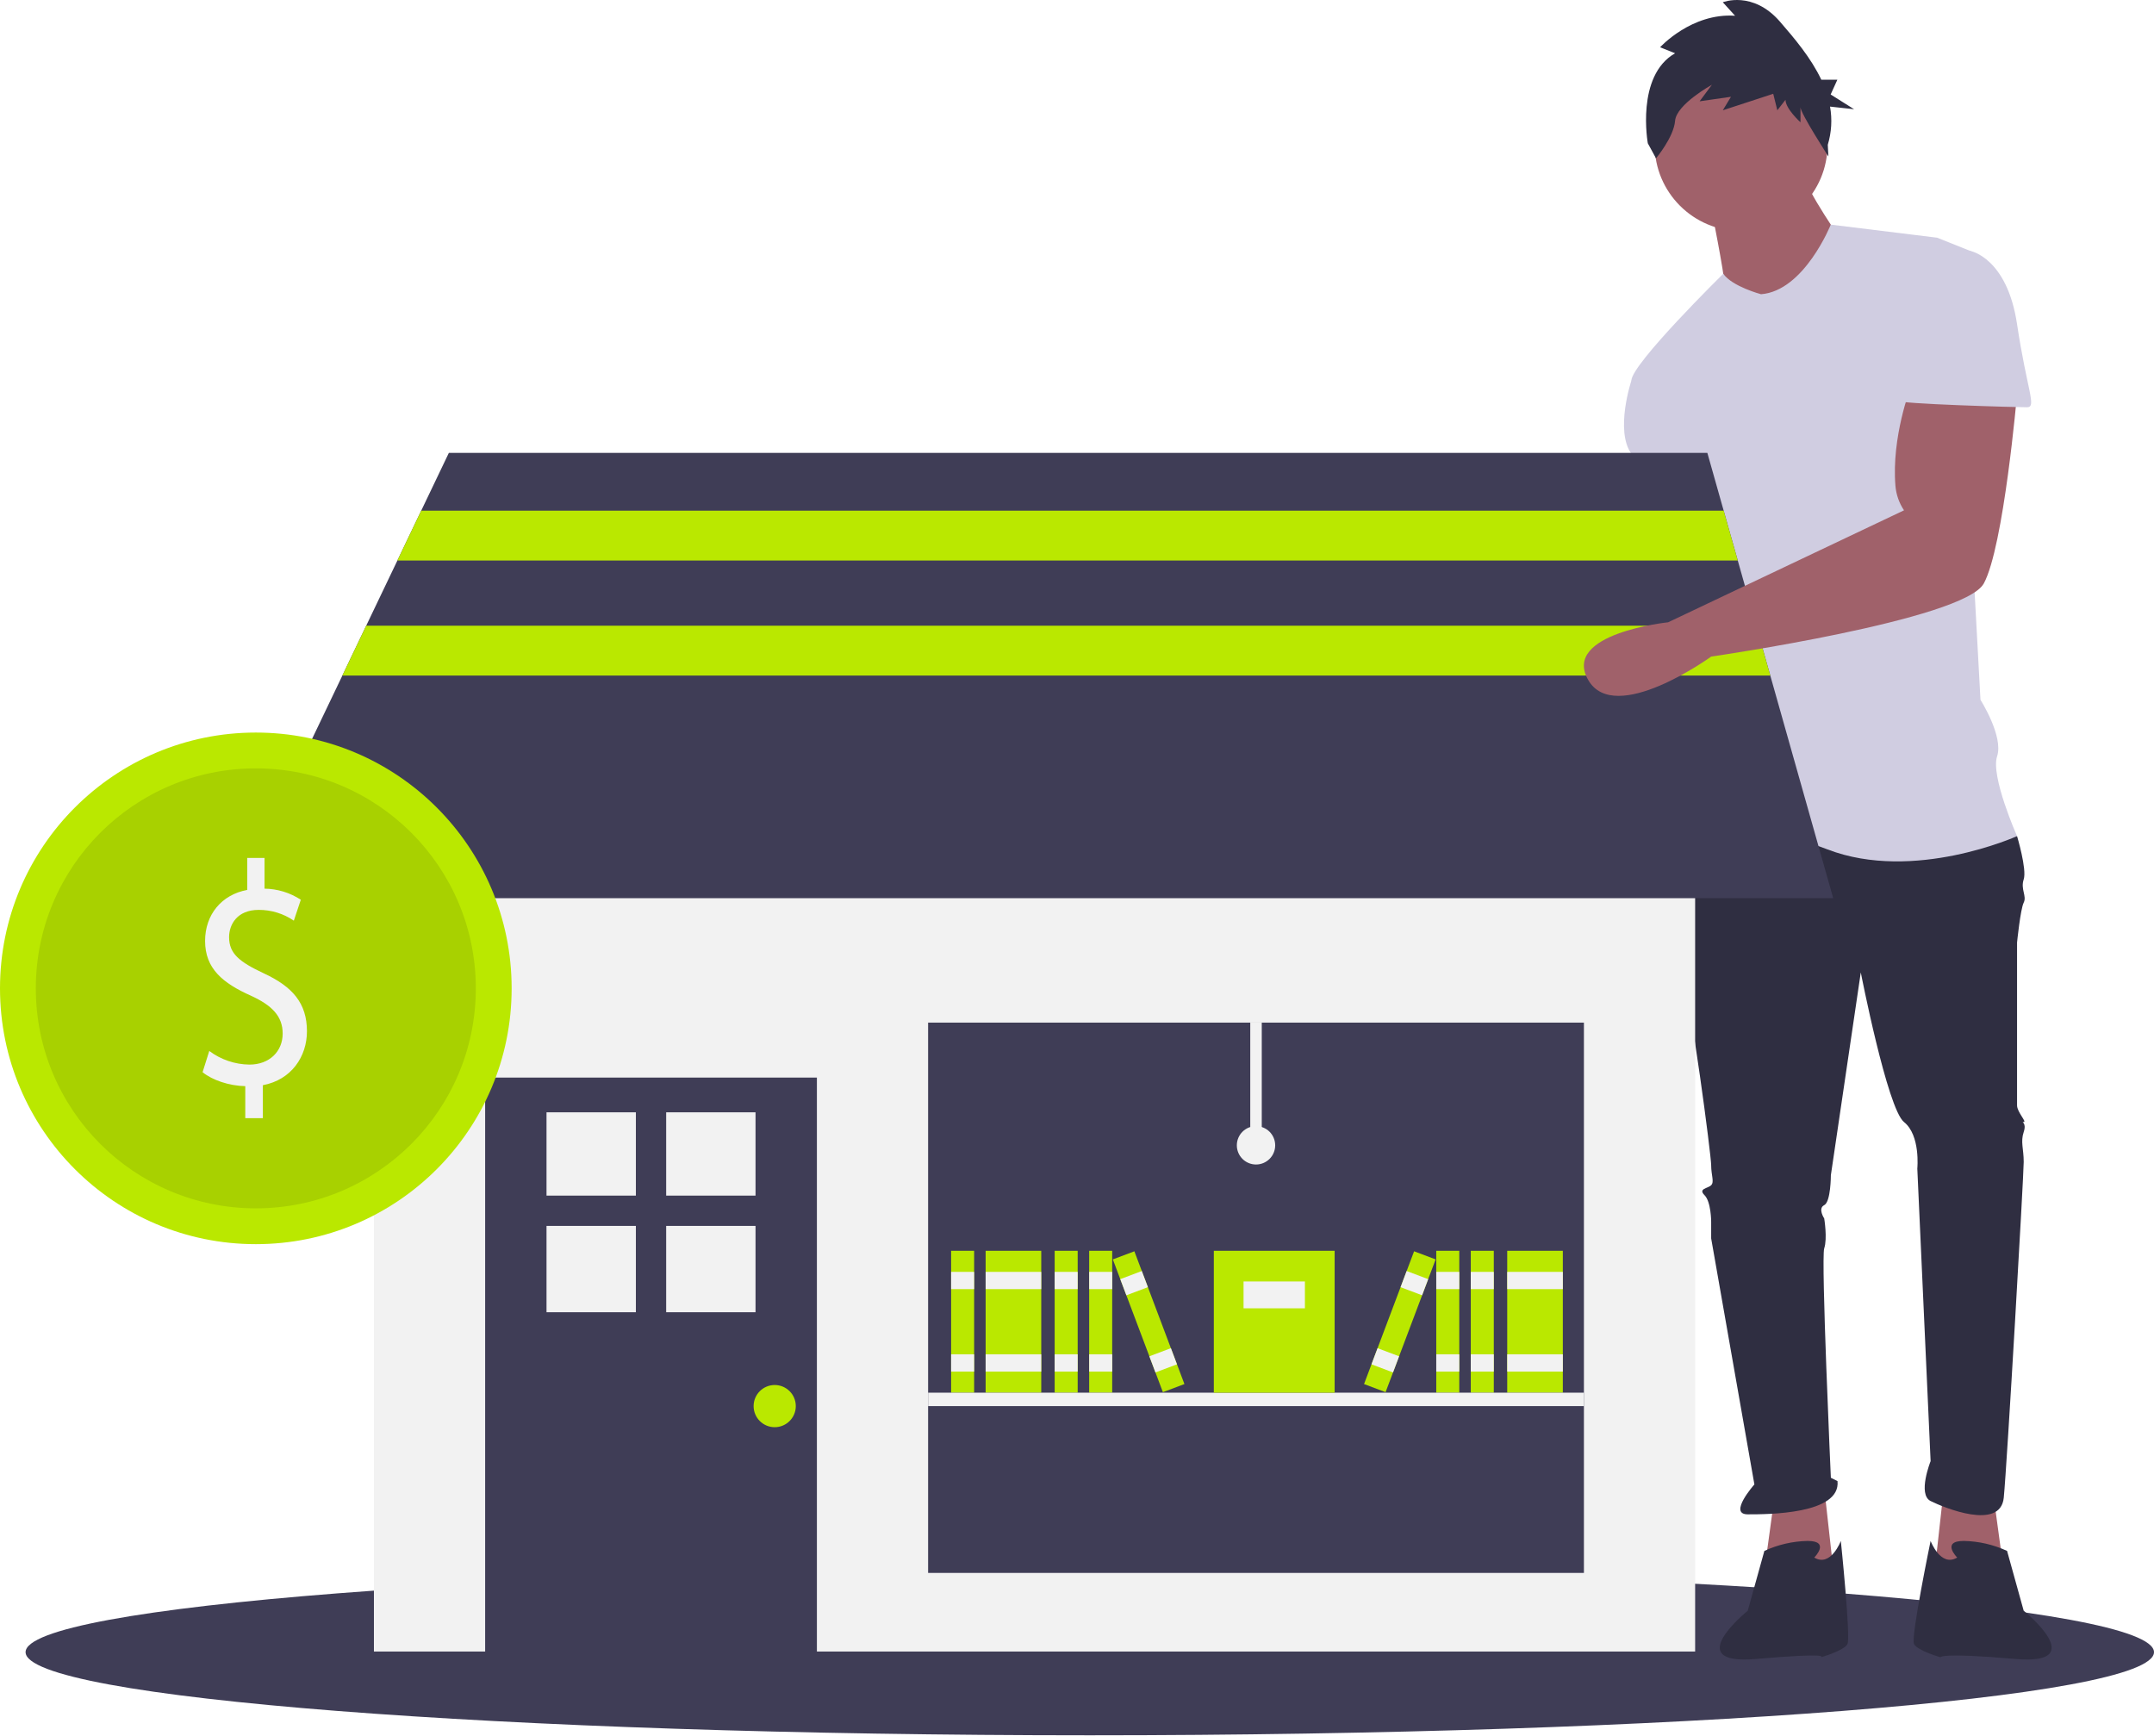
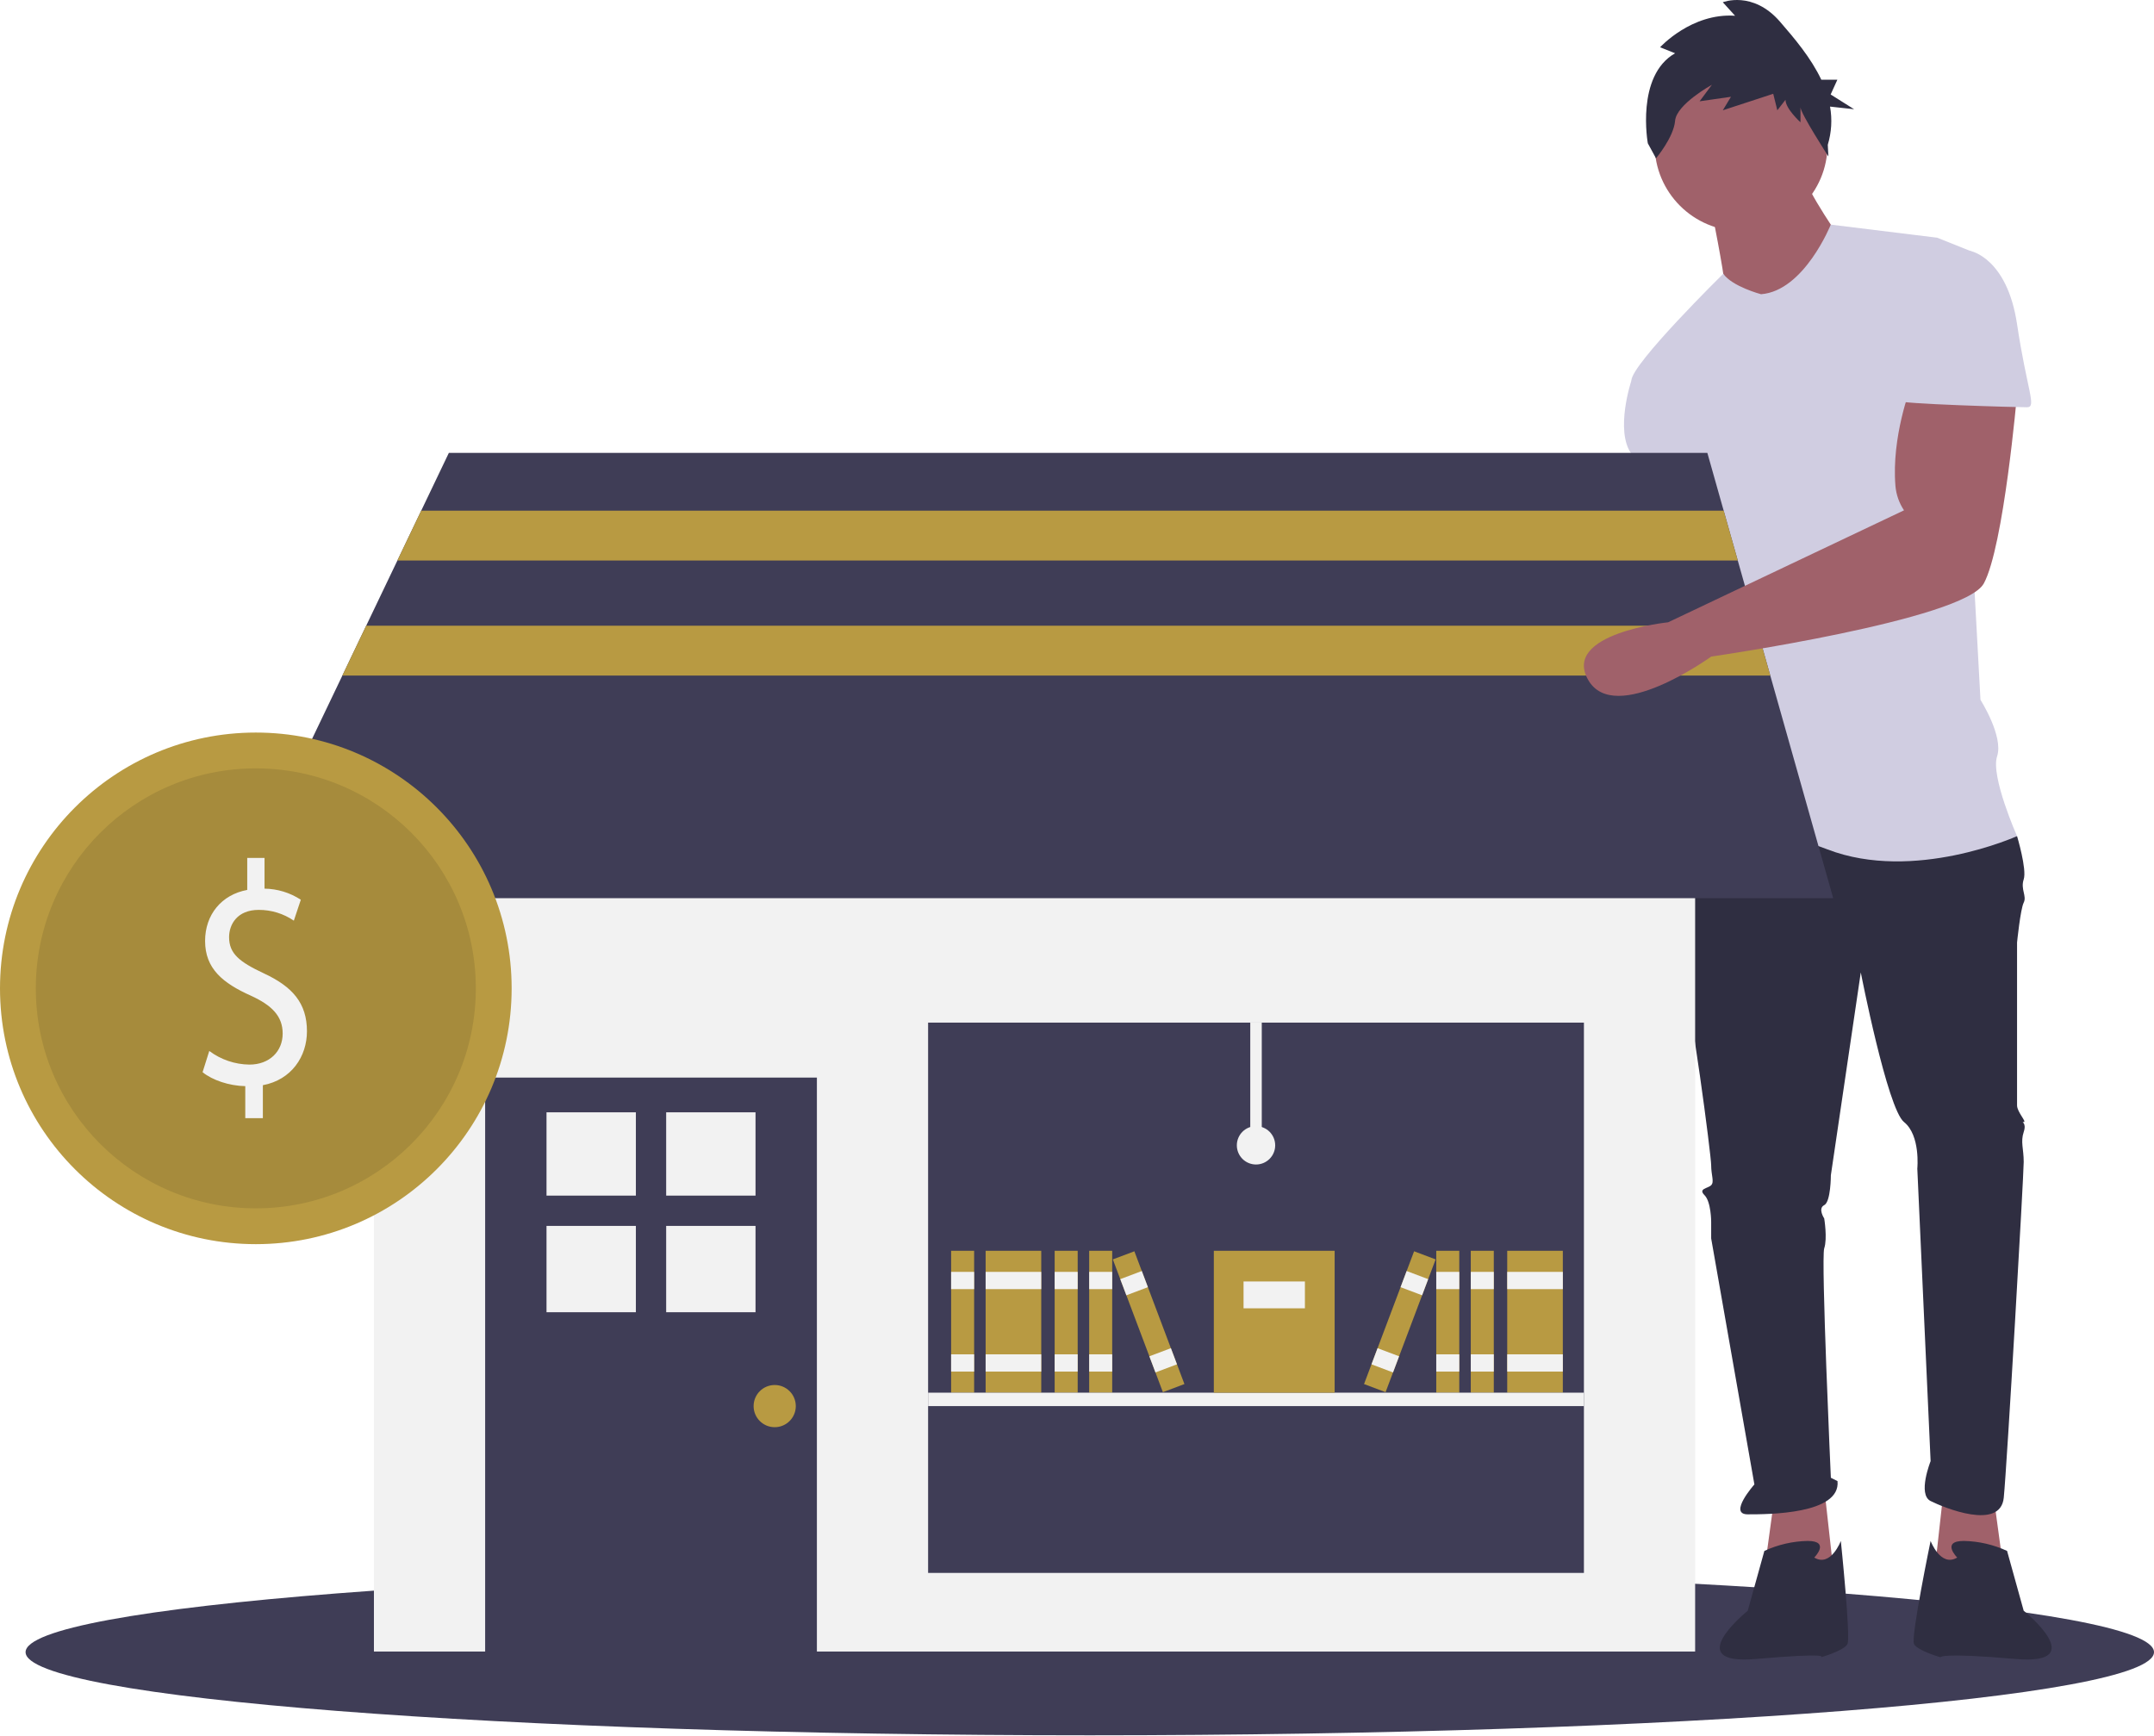
<svg xmlns="http://www.w3.org/2000/svg" id="b582dbfc-ed60-4217-aa06-1e10ec960023" data-name="Layer 1" width="842" height="678.376" viewBox="0 0 842 678.376">
  <ellipse cx="426" cy="645.876" rx="416" ry="32.5" fill="#3f3d56" />
  <polygon points="779.369 585.5 783.268 614.093 755.975 616.692 759.874 581.601 779.369 585.5" fill="#a0616a" />
  <path d="M829.702,303.812s2.599,35.091,2.599,36.391S814.106,431.18,814.106,431.18s-25.993,49.387,0,48.088,18.195-46.788,18.195-46.788l27.293-75.381-11.697-53.286Z" transform="translate(-179 -110.8118)" fill="#a0616a" />
  <polygon points="693.591 585.5 689.692 614.093 716.985 616.692 713.086 581.601 693.591 585.5" fill="#a0616a" />
  <path d="M842.698,428.581l-6.498,9.098s-3.899,38.99,0,51.987,11.697,72.781,11.697,76.68,1.3,6.498,0,7.798-5.199,1.3-2.599,3.899,2.599,10.397,2.599,10.397V594.938l16.896,96.175s-10.397,11.697-2.599,11.697,36.391,0,35.091-12.997l-2.599-1.3s-3.899-85.778-2.599-89.677,0-11.697,0-11.697-2.599-3.899,0-5.199,2.599-11.697,2.599-11.697l11.697-79.28s10.397,53.286,16.896,58.485,5.199,18.195,5.199,18.195l5.199,114.371s-5.199,12.997,0,15.596,27.293,11.697,28.593-1.3,7.798-126.068,7.798-131.266-1.3-7.798,0-11.697-1.3-3.899,0-3.899-2.599-3.899-2.599-6.498V479.268s1.3-12.997,2.599-15.596-1.3-5.199,0-9.098-2.599-16.896-2.599-16.896l-58.485-15.596Z" transform="translate(-179 -110.8118)" fill="#2f2e41" />
  <path d="M888.187,719.706s6.498-6.498-2.599-6.498a42.303,42.303,0,0,0-16.896,3.899l-6.498,23.394S835.55,761.945,865.442,759.346s25.344-.65,25.344-.65,9.098-2.599,10.397-5.199-2.599-40.29-2.599-40.29S894.685,723.605,888.187,719.706Z" transform="translate(-179 -110.8118)" fill="#2f2e41" />
  <path d="M944.072,719.706s-6.498-6.498,2.599-6.498a42.303,42.303,0,0,1,16.896,3.899l6.498,23.394s26.643,21.445-3.249,18.845-29.243-.65-29.243-.65-9.098-2.599-10.397-5.199,6.498-40.29,6.498-40.29S937.574,723.605,944.072,719.706Z" transform="translate(-179 -110.8118)" fill="#2f2e41" />
  <circle cx="680.594" cy="56.536" r="33.791" fill="#a0616a" />
  <path d="M847.897,192.041s5.199,25.993,5.199,29.892,22.094,15.596,22.094,15.596l24.694-31.192s-15.596-22.094-15.596-27.293Z" transform="translate(-179 -110.8118)" fill="#a0616a" />
  <path d="M867.392,225.832s-11.328-3.015-14.761-8.006c0,0-35.926,35.299-35.926,41.797l28.593,50.687s0,18.195,2.599,19.495,0,0,0,5.199-7.798,38.99-5.199,44.189,5.199,1.3,2.599,9.098-9.098,49.387-9.098,49.387,23.394-7.798,57.185,5.199,74.081-5.199,74.081-5.199-10.397-23.394-7.798-31.192-6.498-22.094-6.498-22.094l-6.498-119.569s9.098-53.286,2.599-55.886L936.274,203.738l-41.621-5.115S884.288,224.533,867.392,225.832Z" transform="translate(-179 -110.8118)" fill="#d0cde1" />
  <path d="M829.702,250.526l-12.997,9.098s-6.498,19.495,0,28.593,9.098,22.094,9.098,22.094l25.993-2.599Z" transform="translate(-179 -110.8118)" fill="#d0cde1" />
  <path d="M833.794,131.636l-5.862-2.347s12.256-13.493,29.308-12.32l-4.796-5.28s11.723-4.693,22.38,7.626c5.602,6.476,12.084,14.089,16.125,22.664h6.277l-2.62,5.769,9.17,5.769-9.412-1.036a31.921,31.921,0,0,1-.89,14.94l.252,4.56s-10.91-16.879-10.91-19.226v5.867s-5.862-5.28-5.862-8.8l-3.197,4.107-1.599-6.453-19.716,6.453,3.197-5.28-12.256,1.76,4.796-6.453s-13.854,7.627-14.387,14.08c-.533,6.453-7.46,14.666-7.46,14.666l-3.197-5.867S818.341,140.435,833.794,131.636Z" transform="translate(-179 -110.8118)" fill="#2f2e41" />
  <rect x="146.169" y="282.832" width="516.463" height="362.798" fill="#f2f2f2" />
  <rect x="189.645" y="421.256" width="129.678" height="226.374" fill="#3f3d56" />
  <rect x="213.632" y="434.837" width="34.932" height="32.563" fill="#f2f2f2" />
  <rect x="260.405" y="434.837" width="34.932" height="32.563" fill="#f2f2f2" />
  <rect x="213.632" y="479.241" width="34.932" height="33.748" fill="#f2f2f2" />
  <rect x="260.405" y="479.241" width="34.932" height="33.748" fill="#f2f2f2" />
-   <circle cx="302.832" cy="549.684" r="8.245" fill="#bae800" />
+   <circle cx="302.832" cy="549.684" r="8.245" fill="#b89a42" />
  <rect x="362.799" y="399.767" width="256.357" height="215.13" fill="#3f3d56" />
  <polygon points="716.602 351.134 92.199 351.134 133.831 264.092 143.148 244.603 155.337 219.117 164.654 199.628 175.455 177.051 667.407 177.051 673.786 199.628 679.295 219.117 686.499 244.603 692.008 264.092 716.602 351.134" fill="#3f3d56" />
-   <rect x="371.794" y="488.967" width="8.995" height="55.469" fill="#bae800" />
+   <rect x="371.794" y="488.967" width="8.995" height="55.469" fill="#b89a42" />
  <rect x="371.794" y="497.213" width="8.995" height="6.746" fill="#f2f2f2" />
  <rect x="371.794" y="529.445" width="8.995" height="6.746" fill="#f2f2f2" />
-   <rect x="385.286" y="488.967" width="21.738" height="55.469" fill="#bae800" />
+   <rect x="385.286" y="488.967" width="21.738" height="55.469" fill="#b89a42" />
  <rect x="385.286" y="497.213" width="21.738" height="6.746" fill="#f2f2f2" />
  <rect x="385.286" y="529.445" width="21.738" height="6.746" fill="#f2f2f2" />
-   <rect x="412.271" y="488.967" width="8.995" height="55.469" fill="#bae800" />
+   <rect x="412.271" y="488.967" width="8.995" height="55.469" fill="#b89a42" />
  <rect x="412.271" y="497.213" width="8.995" height="6.746" fill="#f2f2f2" />
  <rect x="412.271" y="529.445" width="8.995" height="6.746" fill="#f2f2f2" />
-   <rect x="425.764" y="488.967" width="8.995" height="55.469" fill="#bae800" />
+   <rect x="425.764" y="488.967" width="8.995" height="55.469" fill="#b89a42" />
  <rect x="425.764" y="497.213" width="8.995" height="6.746" fill="#f2f2f2" />
  <rect x="425.764" y="529.445" width="8.995" height="6.746" fill="#f2f2f2" />
-   <rect x="623.503" y="599.779" width="8.995" height="55.469" transform="translate(-359.9765 151.0324) rotate(-20.65411)" fill="#bae800" />
+   <rect x="623.503" y="599.779" width="8.995" height="55.469" transform="translate(-359.9765 151.0324) rotate(-20.65411)" fill="#b89a42" />
  <rect x="617.819" y="609.06" width="8.995" height="6.746" transform="translate(-355.0227 148.058) rotate(-20.65411)" fill="#f2f2f2" />
  <rect x="629.188" y="639.221" width="8.995" height="6.746" transform="translate(-364.9303 154.0067) rotate(-20.65411)" fill="#f2f2f2" />
-   <rect x="589.173" y="488.967" width="21.738" height="55.469" fill="#bae800" />
+   <rect x="589.173" y="488.967" width="21.738" height="55.469" fill="#b89a42" />
  <rect x="589.173" y="497.213" width="21.738" height="6.746" fill="#f2f2f2" />
  <rect x="589.173" y="529.445" width="21.738" height="6.746" fill="#f2f2f2" />
-   <rect x="574.931" y="488.967" width="8.995" height="55.469" fill="#bae800" />
+   <rect x="574.931" y="488.967" width="8.995" height="55.469" fill="#b89a42" />
  <rect x="574.931" y="497.213" width="8.995" height="6.746" fill="#f2f2f2" />
  <rect x="574.931" y="529.445" width="8.995" height="6.746" fill="#f2f2f2" />
-   <rect x="561.438" y="488.967" width="8.995" height="55.469" fill="#bae800" />
+   <rect x="561.438" y="488.967" width="8.995" height="55.469" fill="#b89a42" />
  <rect x="561.438" y="497.213" width="8.995" height="6.746" fill="#f2f2f2" />
  <rect x="561.438" y="529.445" width="8.995" height="6.746" fill="#f2f2f2" />
-   <rect x="698.462" y="623.016" width="55.469" height="8.995" transform="translate(-296.1332 974.883) rotate(-69.34589)" fill="#bae800" />
+   <rect x="698.462" y="623.016" width="55.469" height="8.995" transform="translate(-296.1332 974.883) rotate(-69.34589)" fill="#b89a42" />
  <rect x="728.508" y="607.936" width="6.746" height="8.995" transform="translate(-278.3428 970.4412) rotate(-69.34589)" fill="#f2f2f2" />
  <rect x="717.138" y="638.096" width="6.746" height="8.995" transform="translate(-313.9237 979.3249) rotate(-69.34589)" fill="#f2f2f2" />
  <rect x="362.799" y="544.437" width="256.357" height="5.247" fill="#f2f2f2" />
-   <rect x="474.487" y="488.967" width="47.224" height="55.469" fill="#bae800" />
+   <rect x="474.487" y="488.967" width="47.224" height="55.469" fill="#b89a42" />
  <rect x="486.105" y="500.961" width="23.987" height="10.494" fill="#f2f2f2" />
  <rect x="488.729" y="399.767" width="4.497" height="47.973" fill="#f2f2f2" />
  <circle cx="490.977" cy="447.74" r="7.496" fill="#f2f2f2" />
-   <polygon points="679.295 219.117 155.337 219.117 164.654 199.628 673.786 199.628 679.295 219.117" fill="#bae800" />
-   <polygon points="692.008 264.092 133.831 264.092 143.148 244.603 686.499 244.603 692.008 264.092" fill="#bae800" />
+   <polygon points="679.295 219.117 155.337 219.117 164.654 199.628 673.786 199.628 679.295 219.117" fill="#b89a42" />
+   <polygon points="692.008 264.092 133.831 264.092 143.148 244.603 686.499 244.603 692.008 264.092" fill="#b89a42" />
  <path d="M925.877,262.223s-7.526,19.353-5.954,38.501a20.293,20.293,0,0,0,3.355,9.587h0L831.073,354.085s-41.662,4.313-31.264,22.509,48.088-9.098,48.088-9.098,98.775-14.296,106.573-28.593,12.997-74.081,12.997-74.081Z" transform="translate(-179 -110.8118)" fill="#a0616a" />
  <path d="M929.776,208.937h19.495s14.296,2.599,18.195,28.593,7.798,32.492,3.899,32.492-50.687-1.3-50.687-2.599S929.776,208.937,929.776,208.937Z" transform="translate(-179 -110.8118)" fill="#d0cde1" />
-   <circle cx="100" cy="386.376" r="100" fill="#bae800" />
+   <circle cx="100" cy="386.376" r="100" fill="#b89a42" />
  <circle cx="100" cy="386.376" r="86" opacity="0.1" />
  <path d="M274.879,547.936V535.419c-6.327-.123-12.873-2.355-16.691-5.453l2.618-8.303a26.681,26.681,0,0,0,15.709,5.329c7.746,0,12.982-5.081,12.982-12.145,0-6.816-4.255-11.03-12.328-14.748-11.128-4.957-18-10.658-18-21.44,0-10.287,6.437-18.094,16.473-19.953V446.188h6.764v12.021A26.543,26.543,0,0,1,296.589,462.547l-2.728,8.18a24.107,24.107,0,0,0-13.746-4.214c-8.4,0-11.564,5.701-11.564,10.658,0,6.444,4.036,9.666,13.528,14.128,11.236,5.205,16.909,11.649,16.909,22.679,0,9.79-6,18.962-17.237,21.068v12.89Z" transform="translate(-179 -110.8118)" fill="#f2f2f2" />
</svg>
